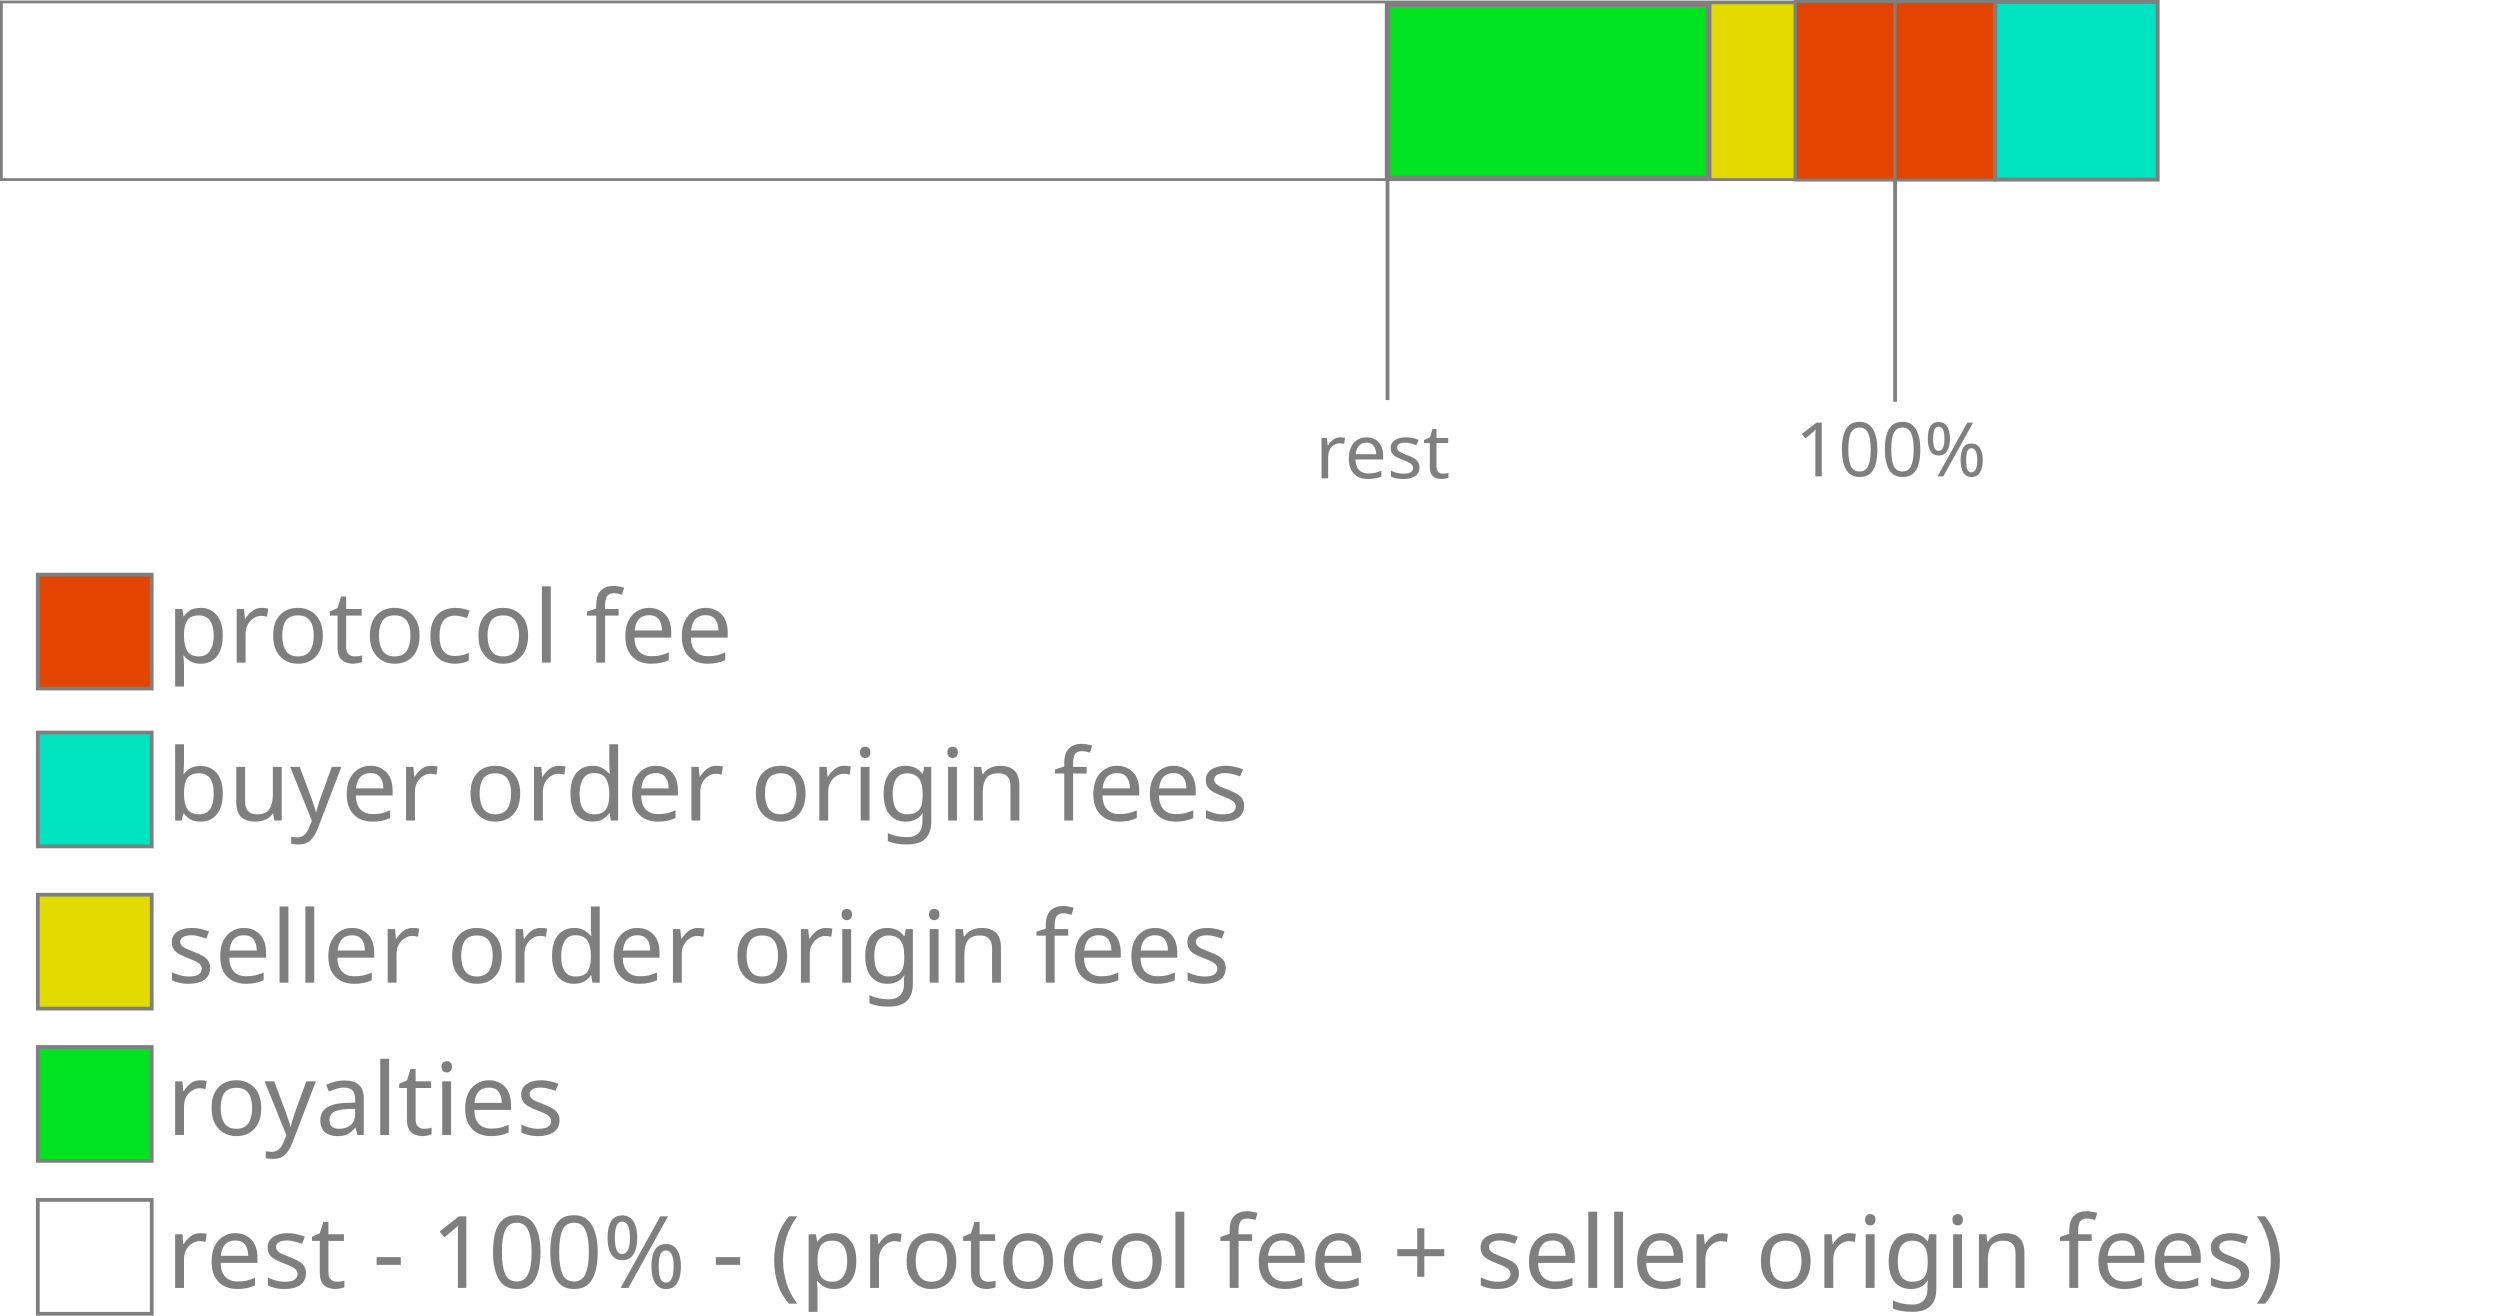
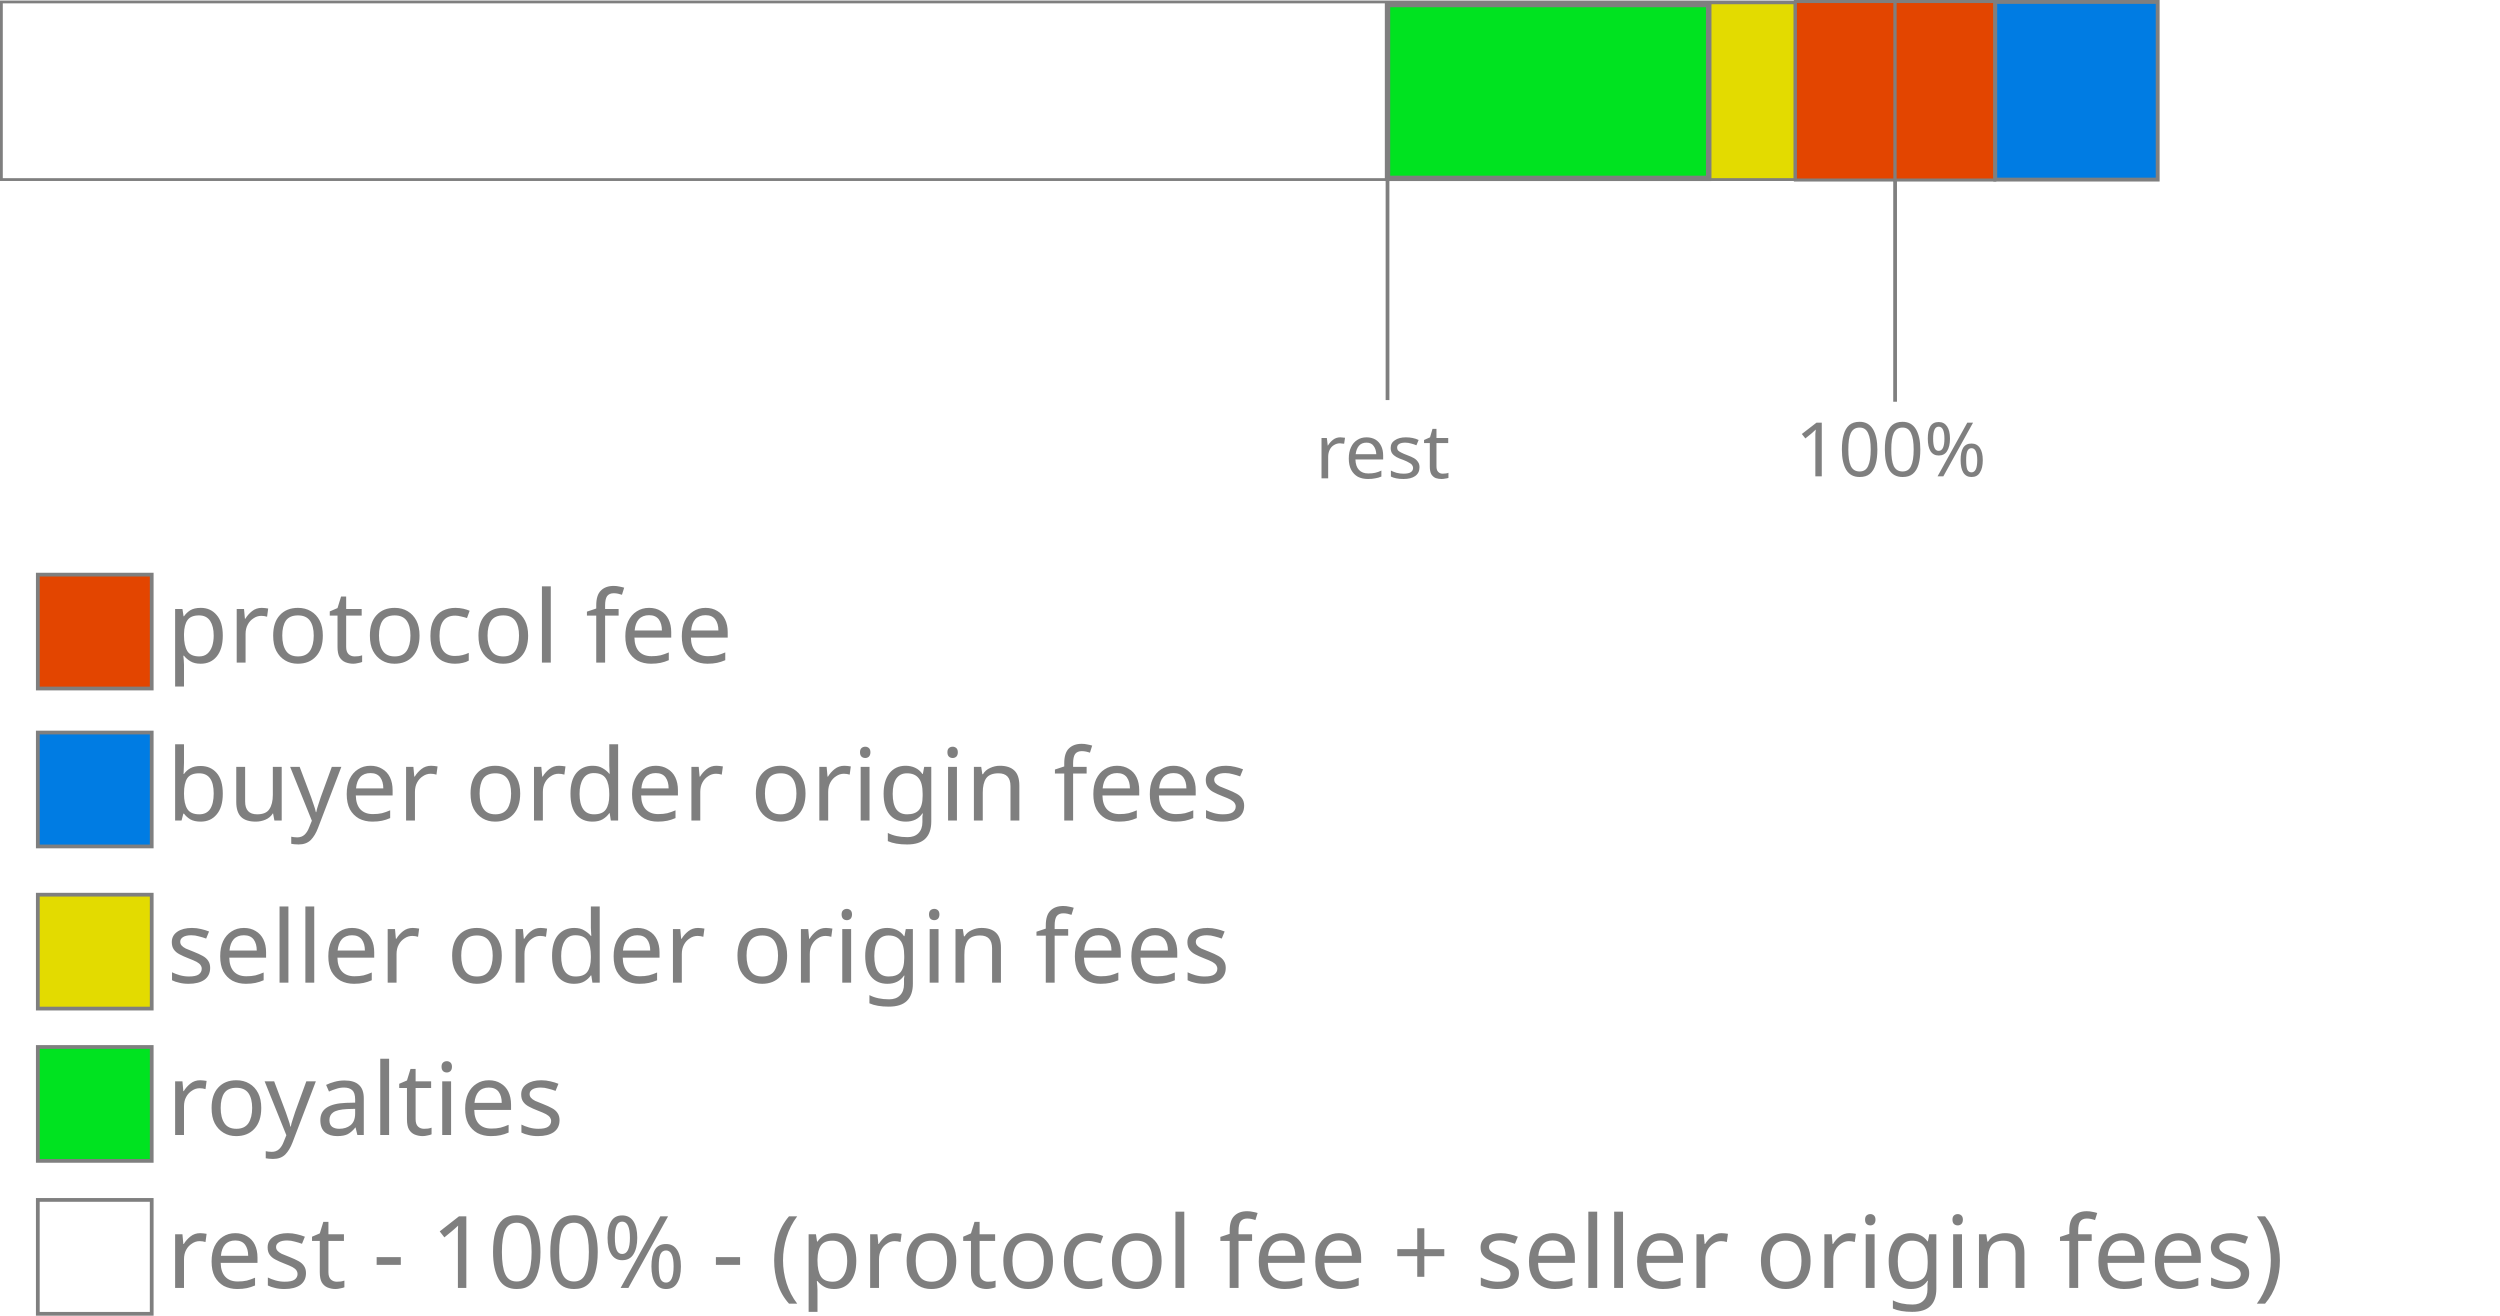
<svg xmlns="http://www.w3.org/2000/svg" width="176.198mm" height="92.729mm" viewBox="0 0 176.198 92.729" version="1.1" id="svg5">
  <defs id="defs2" />
  <g id="layer1" transform="translate(-13.8838,-10.51773)">
    <rect style="fill:none;stroke:#7f7f7f;stroke-width:0.197;stroke-miterlimit:4;stroke-dasharray:none;stroke-dashoffset:0;stroke-opacity:1" id="rect846" width="133.436" height="12.519" x="13.982" y="10.655" />
    <rect style="fill:#E34500;fill-opacity:1;stroke:#7f7f7f;stroke-width:0.214;stroke-miterlimit:4;stroke-dasharray:none;stroke-dashoffset:0;stroke-opacity:1" id="rect1019" width="7.029" height="12.58" x="140.42" y="10.625" />
    <rect style="fill:#E34500;fill-opacity:1;stroke:#7f7f7f;stroke-width:0.214;stroke-miterlimit:4;stroke-dasharray:none;stroke-dashoffset:0;stroke-opacity:1" id="rect1019-6" width="7.029" height="12.58" x="147.449" y="10.625" />
-     <rect style="fill:#00e3c1;fill-opacity:1;stroke:#7f7f7f;stroke-width:0.273;stroke-miterlimit:4;stroke-dasharray:none;stroke-dashoffset:0;stroke-opacity:1" id="rect1019-6-7" width="11.447" height="12.521" x="154.508" y="10.654" />
+     <rect style="fill:#007CE3;fill-opacity:1;stroke:#7f7f7f;stroke-width:0.273;stroke-miterlimit:4;stroke-dasharray:none;stroke-dashoffset:0;stroke-opacity:1" id="rect1019-6-7" width="11.447" height="12.521" x="154.508" y="10.654" />
    <rect style="fill:#e3db00;fill-opacity:1;stroke:#7f7f7f;stroke-width:0.197;stroke-miterlimit:4;stroke-dasharray:none;stroke-dashoffset:0;stroke-opacity:1" id="rect1019-6-7-5" width="5.996" height="12.455" x="134.39" y="10.717" />
    <rect style="fill:#00e320;fill-opacity:1;stroke:#7f7f7f;stroke-width:0.379;stroke-miterlimit:4;stroke-dasharray:none;stroke-dashoffset:0;stroke-opacity:1" id="rect1019-6-7-5-2" width="22.633" height="12.252" x="111.675" y="10.837" />
    <path style="fill:none;stroke:#7f7f7f;stroke-width:0.265px;stroke-linecap:butt;stroke-linejoin:miter;stroke-opacity:1" d="m 147.449,23.205 c 0,15.626 0,15.626 0,15.626" id="path2114" />
    <path style="fill:none;stroke:#7f7f7f;stroke-width:0.265px;stroke-linecap:butt;stroke-linejoin:miter;stroke-opacity:1" d="m 111.675,23.089 c 0,15.626 0,15.626 0,15.626" id="path2114-9" />
    <text xml:space="preserve" style="font-style:normal;font-weight:normal;font-size:5.292px;line-height:1.25;font-family:sans-serif;letter-spacing:0px;word-spacing:0px;fill:#7f7f7f;fill-opacity:1;stroke:none;stroke-width:0.265" x="140.406" y="44.091" id="text4706">
      <tspan id="tspan4704" style="font-size:5.292px;stroke-width:0.265" x="140.406" y="44.091">100%</tspan>
    </text>
    <text xml:space="preserve" style="font-style:normal;font-weight:normal;font-size:5.292px;line-height:1.25;font-family:sans-serif;letter-spacing:0px;word-spacing:0px;fill:#7f7f7f;fill-opacity:1;stroke:none;stroke-width:0.265" x="106.572" y="44.23" id="text4706-7">
      <tspan style="font-size:5.292px;stroke-width:0.265" x="106.572" y="44.23" id="tspan24241">rest</tspan>
    </text>
    <rect style="fill:#E34500;fill-opacity:1;stroke:#7f7f7f;stroke-width:0.265;stroke-miterlimit:4;stroke-dasharray:none;stroke-dashoffset:0;stroke-opacity:1" id="rect26764" width="8.027" height="8.027" x="16.549" y="51.017" />
    <text xml:space="preserve" style="font-style:normal;font-weight:normal;font-size:7.056px;line-height:1.25;font-family:sans-serif;letter-spacing:0px;word-spacing:0px;fill:#7f7f7f;fill-opacity:1;stroke:none;stroke-width:0.265" x="25.634" y="57.22" id="text32590">
      <tspan style="font-size:7.056px;stroke-width:0.265" x="25.634" y="57.22" id="tspan33494">protocol fee</tspan>
    </text>
-     <rect style="fill:#00e3c1;fill-opacity:1;stroke:#7f7f7f;stroke-width:0.265;stroke-miterlimit:4;stroke-dasharray:none;stroke-dashoffset:0;stroke-opacity:1" id="rect26764-3" width="8.027" height="8.027" x="16.549" y="62.147" />
+     <rect style="fill:#007CE3;fill-opacity:1;stroke:#7f7f7f;stroke-width:0.265;stroke-miterlimit:4;stroke-dasharray:none;stroke-dashoffset:0;stroke-opacity:1" id="rect26764-3" width="8.027" height="8.027" x="16.549" y="62.147" />
    <text xml:space="preserve" style="font-style:normal;font-weight:normal;font-size:7.056px;line-height:1.25;font-family:sans-serif;letter-spacing:0px;word-spacing:0px;fill:#7f7f7f;fill-opacity:1;stroke:none;stroke-width:0.265" x="25.634" y="68.349" id="text32590-6">
      <tspan style="font-size:7.056px;stroke-width:0.265" x="25.634" y="68.349" id="tspan33494-6">buyer order origin fees</tspan>
    </text>
    <rect style="fill:#e3db00;fill-opacity:1;stroke:#7f7f7f;stroke-width:0.265;stroke-miterlimit:4;stroke-dasharray:none;stroke-dashoffset:0;stroke-opacity:1" id="rect26764-2" width="8.027" height="8.027" x="16.549" y="73.575" />
    <text xml:space="preserve" style="font-style:normal;font-weight:normal;font-size:7.056px;line-height:1.25;font-family:sans-serif;letter-spacing:0px;word-spacing:0px;fill:#7f7f7f;fill-opacity:1;stroke:none;stroke-width:0.265" x="25.634" y="79.777" id="text32590-61">
      <tspan id="tspan32588-8" style="font-size:7.056px;stroke-width:0.265" x="25.634" y="79.777">seller order origin fees</tspan>
      <tspan style="font-size:7.056px;stroke-width:0.265" x="25.634" y="88.597" id="tspan33494-7" />
    </text>
    <rect style="fill:#00e320;fill-opacity:1;stroke:#7f7f7f;stroke-width:0.265;stroke-miterlimit:4;stroke-dasharray:none;stroke-dashoffset:0;stroke-opacity:1" id="rect26764-9" width="8.027" height="8.027" x="16.549" y="84.308" />
    <text xml:space="preserve" style="font-style:normal;font-weight:normal;font-size:7.056px;line-height:1.25;font-family:sans-serif;letter-spacing:0px;word-spacing:0px;fill:#7f7f7f;fill-opacity:1;stroke:none;stroke-width:0.265" x="25.634" y="90.51" id="text32590-2">
      <tspan id="tspan32588-02" style="font-size:7.056px;stroke-width:0.265" x="25.634" y="90.51">royalties</tspan>
      <tspan style="font-size:7.056px;stroke-width:0.265" x="25.634" y="99.33" id="tspan33494-3" />
    </text>
    <rect style="fill:none;fill-opacity:1;stroke:#7f7f7f;stroke-width:0.265;stroke-miterlimit:4;stroke-dasharray:none;stroke-dashoffset:0;stroke-opacity:1" id="rect26764-9-7" width="8.027" height="8.027" x="16.549" y="95.087" />
    <text xml:space="preserve" style="font-style:normal;font-weight:normal;font-size:7.056px;line-height:1.25;font-family:sans-serif;letter-spacing:0px;word-spacing:0px;fill:#7f7f7f;fill-opacity:1;stroke:none;stroke-width:0.265" x="25.634" y="101.29" id="text32590-2-5">
      <tspan style="font-size:7.056px;stroke-width:0.265" x="25.634" y="101.29" id="tspan33494-3-2">rest - 100% - (protocol fee + seller origin fees) </tspan>
    </text>
  </g>
</svg>
